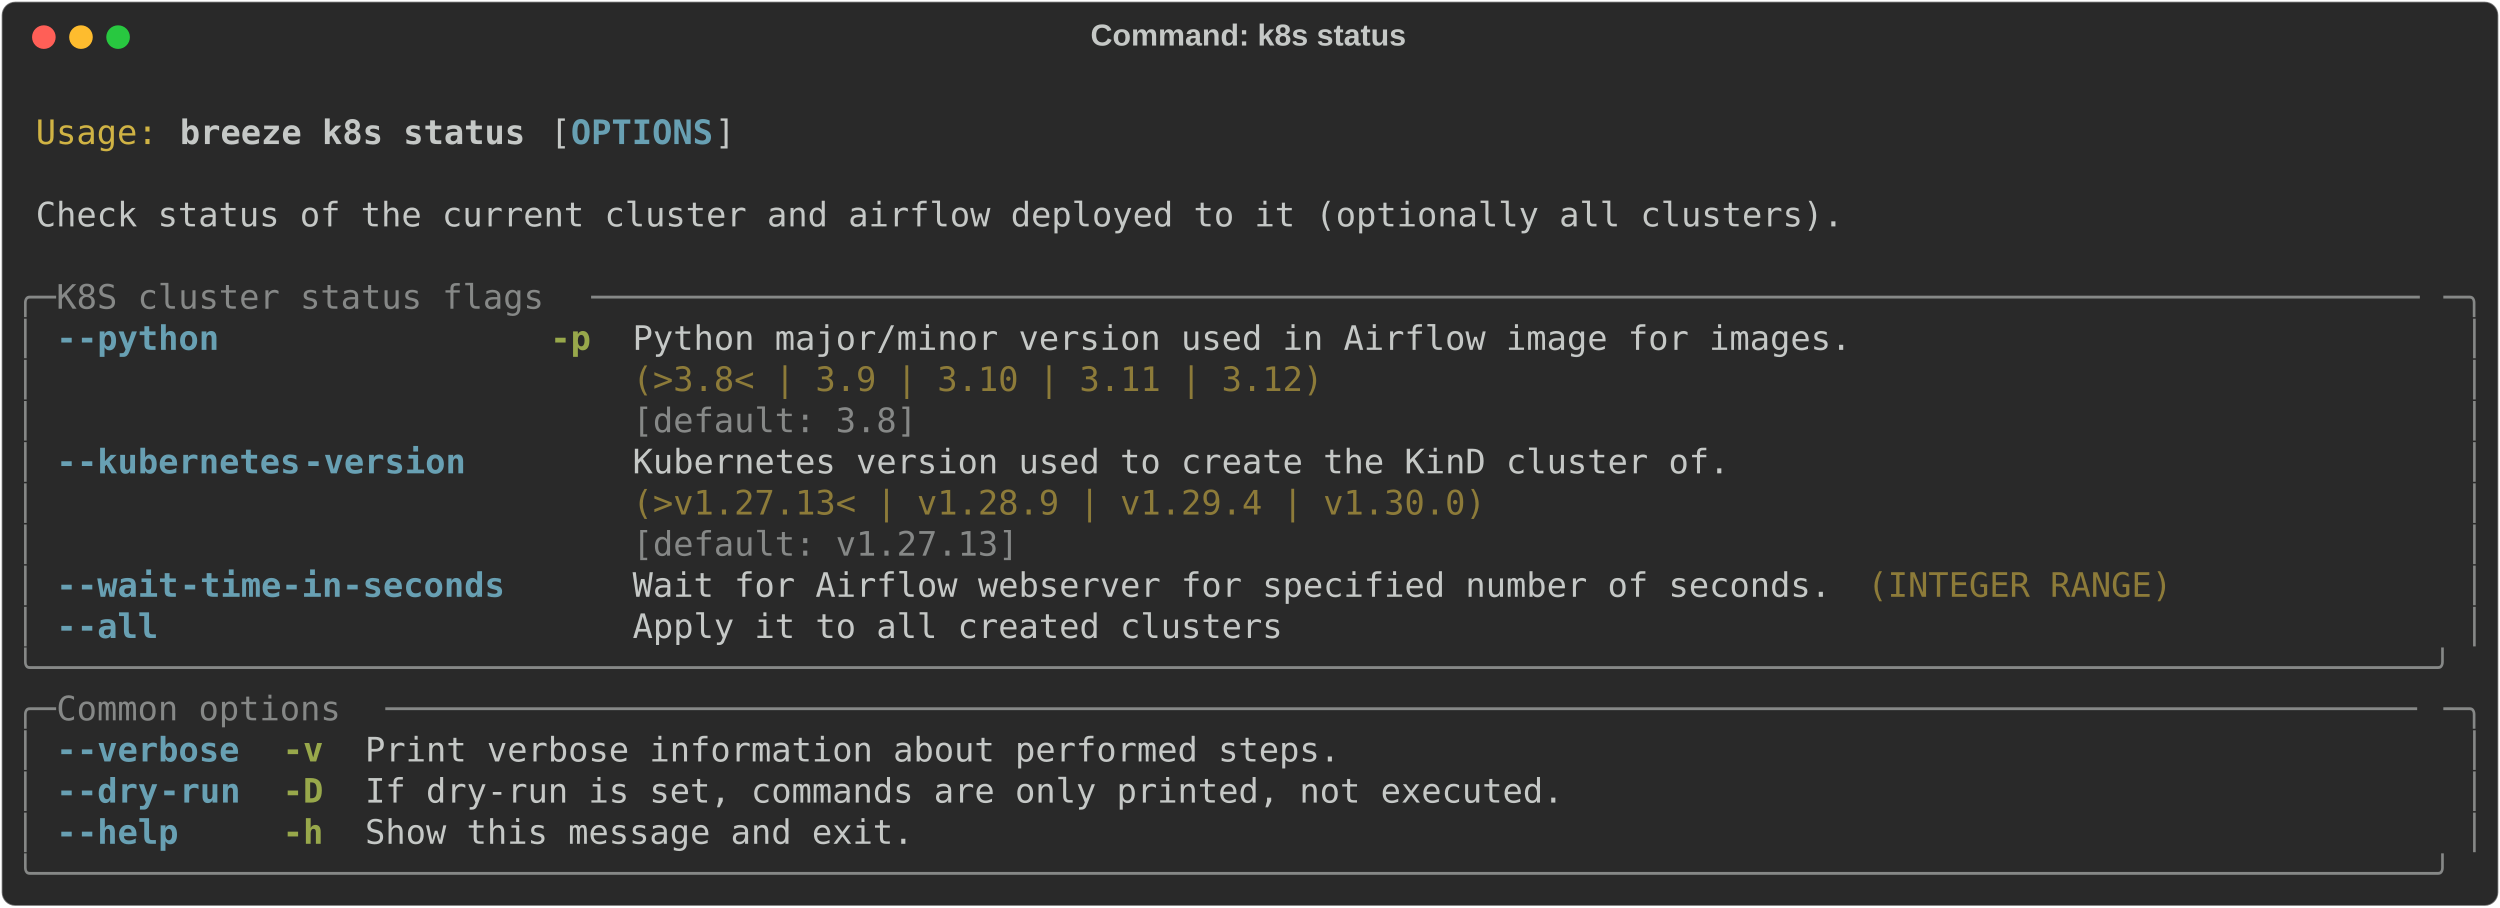
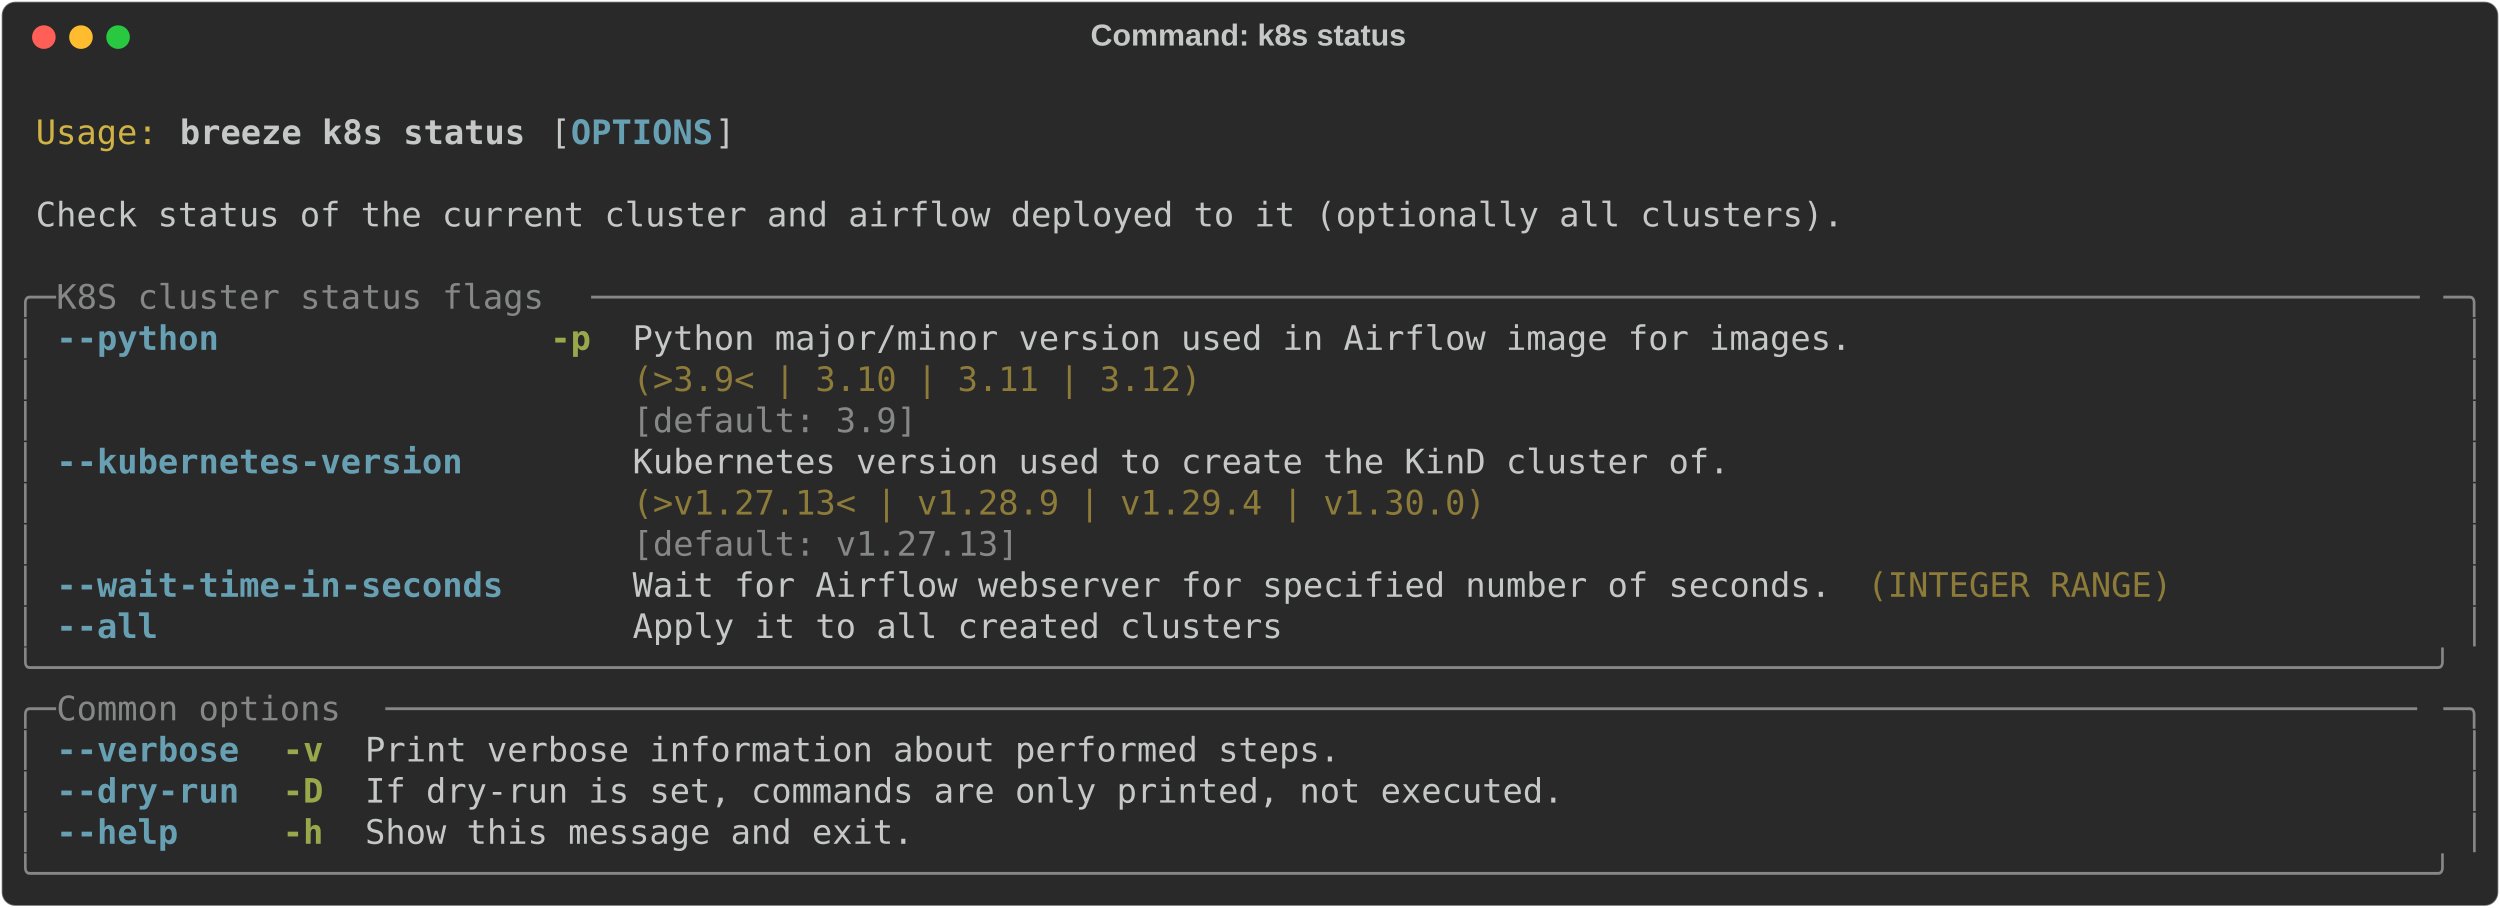
<svg xmlns="http://www.w3.org/2000/svg" class="rich-terminal" viewBox="0 0 1482 538.0">
  <style>

    @font-face {
        font-family: "Fira Code";
        src: local("FiraCode-Regular"),
                url("https://cdnjs.cloudflare.com/ajax/libs/firacode/6.2.0/woff2/FiraCode-Regular.woff2") format("woff2"),
                url("https://cdnjs.cloudflare.com/ajax/libs/firacode/6.2.0/woff/FiraCode-Regular.woff") format("woff");
        font-style: normal;
        font-weight: 400;
    }
    @font-face {
        font-family: "Fira Code";
        src: local("FiraCode-Bold"),
                url("https://cdnjs.cloudflare.com/ajax/libs/firacode/6.2.0/woff2/FiraCode-Bold.woff2") format("woff2"),
                url("https://cdnjs.cloudflare.com/ajax/libs/firacode/6.2.0/woff/FiraCode-Bold.woff") format("woff");
        font-style: bold;
        font-weight: 700;
    }

    .breeze-k8s-status-matrix {
        font-family: Fira Code, monospace;
        font-size: 20px;
        line-height: 24.4px;
        font-variant-east-asian: full-width;
    }

    .breeze-k8s-status-title {
        font-size: 18px;
        font-weight: bold;
        font-family: arial;
    }

    .breeze-k8s-status-r1 { fill: #c5c8c6 }
.breeze-k8s-status-r2 { fill: #d0b344 }
.breeze-k8s-status-r3 { fill: #c5c8c6;font-weight: bold }
.breeze-k8s-status-r4 { fill: #68a0b3;font-weight: bold }
.breeze-k8s-status-r5 { fill: #868887 }
.breeze-k8s-status-r6 { fill: #98a84b;font-weight: bold }
.breeze-k8s-status-r7 { fill: #8d7b39 }
    </style>
  <defs>
    <clipPath id="breeze-k8s-status-clip-terminal">
      <rect x="0" y="0" width="1463.0" height="487.0" />
    </clipPath>
    <clipPath id="breeze-k8s-status-line-0">
      <rect x="0" y="1.5" width="1464" height="24.65" />
    </clipPath>
    <clipPath id="breeze-k8s-status-line-1">
      <rect x="0" y="25.9" width="1464" height="24.65" />
    </clipPath>
    <clipPath id="breeze-k8s-status-line-2">
      <rect x="0" y="50.3" width="1464" height="24.65" />
    </clipPath>
    <clipPath id="breeze-k8s-status-line-3">
      <rect x="0" y="74.7" width="1464" height="24.65" />
    </clipPath>
    <clipPath id="breeze-k8s-status-line-4">
      <rect x="0" y="99.1" width="1464" height="24.65" />
    </clipPath>
    <clipPath id="breeze-k8s-status-line-5">
      <rect x="0" y="123.5" width="1464" height="24.65" />
    </clipPath>
    <clipPath id="breeze-k8s-status-line-6">
      <rect x="0" y="147.9" width="1464" height="24.65" />
    </clipPath>
    <clipPath id="breeze-k8s-status-line-7">
      <rect x="0" y="172.3" width="1464" height="24.65" />
    </clipPath>
    <clipPath id="breeze-k8s-status-line-8">
      <rect x="0" y="196.7" width="1464" height="24.65" />
    </clipPath>
    <clipPath id="breeze-k8s-status-line-9">
      <rect x="0" y="221.1" width="1464" height="24.65" />
    </clipPath>
    <clipPath id="breeze-k8s-status-line-10">
      <rect x="0" y="245.5" width="1464" height="24.65" />
    </clipPath>
    <clipPath id="breeze-k8s-status-line-11">
      <rect x="0" y="269.9" width="1464" height="24.65" />
    </clipPath>
    <clipPath id="breeze-k8s-status-line-12">
      <rect x="0" y="294.3" width="1464" height="24.65" />
    </clipPath>
    <clipPath id="breeze-k8s-status-line-13">
      <rect x="0" y="318.7" width="1464" height="24.65" />
    </clipPath>
    <clipPath id="breeze-k8s-status-line-14">
      <rect x="0" y="343.1" width="1464" height="24.65" />
    </clipPath>
    <clipPath id="breeze-k8s-status-line-15">
      <rect x="0" y="367.5" width="1464" height="24.65" />
    </clipPath>
    <clipPath id="breeze-k8s-status-line-16">
      <rect x="0" y="391.9" width="1464" height="24.65" />
    </clipPath>
    <clipPath id="breeze-k8s-status-line-17">
      <rect x="0" y="416.3" width="1464" height="24.65" />
    </clipPath>
    <clipPath id="breeze-k8s-status-line-18">
      <rect x="0" y="440.7" width="1464" height="24.65" />
    </clipPath>
  </defs>
  <rect fill="#292929" stroke="rgba(255,255,255,0.35)" stroke-width="1" x="1" y="1" width="1480" height="536" rx="8" />
  <text class="breeze-k8s-status-title" fill="#c5c8c6" text-anchor="middle" x="740" y="27">Command: k8s status</text>
  <g transform="translate(26,22)">
    <circle cx="0" cy="0" r="7" fill="#ff5f57" />
    <circle cx="22" cy="0" r="7" fill="#febc2e" />
    <circle cx="44" cy="0" r="7" fill="#28c840" />
  </g>
  <g transform="translate(9, 41)" clip-path="url(#breeze-k8s-status-clip-terminal)">
    <g class="breeze-k8s-status-matrix">
      <text class="breeze-k8s-status-r1" x="1464" y="20" textLength="12.2" clip-path="url(#breeze-k8s-status-line-0)">
</text>
      <text class="breeze-k8s-status-r2" x="12.2" y="44.4" textLength="73.2" clip-path="url(#breeze-k8s-status-line-1)">Usage:</text>
      <text class="breeze-k8s-status-r3" x="97.6" y="44.4" textLength="207.4" clip-path="url(#breeze-k8s-status-line-1)">breeze k8s status</text>
      <text class="breeze-k8s-status-r1" x="317.2" y="44.4" textLength="12.2" clip-path="url(#breeze-k8s-status-line-1)">[</text>
      <text class="breeze-k8s-status-r4" x="329.4" y="44.4" textLength="85.4" clip-path="url(#breeze-k8s-status-line-1)">OPTIONS</text>
      <text class="breeze-k8s-status-r1" x="414.8" y="44.4" textLength="12.2" clip-path="url(#breeze-k8s-status-line-1)">]</text>
      <text class="breeze-k8s-status-r1" x="1464" y="44.4" textLength="12.2" clip-path="url(#breeze-k8s-status-line-1)">
</text>
      <text class="breeze-k8s-status-r1" x="1464" y="68.8" textLength="12.2" clip-path="url(#breeze-k8s-status-line-2)">
</text>
      <text class="breeze-k8s-status-r1" x="12.2" y="93.2" textLength="1085.8" clip-path="url(#breeze-k8s-status-line-3)">Check status of the current cluster and airflow deployed to it (optionally all clusters).</text>
      <text class="breeze-k8s-status-r1" x="1464" y="93.2" textLength="12.2" clip-path="url(#breeze-k8s-status-line-3)">
</text>
      <text class="breeze-k8s-status-r1" x="1464" y="117.6" textLength="12.2" clip-path="url(#breeze-k8s-status-line-4)">
</text>
      <text class="breeze-k8s-status-r5" x="0" y="142" textLength="24.4" clip-path="url(#breeze-k8s-status-line-5)">╭─</text>
      <text class="breeze-k8s-status-r5" x="24.4" y="142" textLength="317.2" clip-path="url(#breeze-k8s-status-line-5)"> K8S cluster status flags </text>
      <text class="breeze-k8s-status-r5" x="341.6" y="142" textLength="1098" clip-path="url(#breeze-k8s-status-line-5)">──────────────────────────────────────────────────────────────────────────────────────────</text>
      <text class="breeze-k8s-status-r5" x="1439.6" y="142" textLength="24.4" clip-path="url(#breeze-k8s-status-line-5)">─╮</text>
      <text class="breeze-k8s-status-r1" x="1464" y="142" textLength="12.2" clip-path="url(#breeze-k8s-status-line-5)">
</text>
      <text class="breeze-k8s-status-r5" x="0" y="166.4" textLength="12.2" clip-path="url(#breeze-k8s-status-line-6)">│</text>
-       <text class="breeze-k8s-status-r4" x="24.4" y="166.4" textLength="12.2" clip-path="url(#breeze-k8s-status-line-6)">-</text>
-       <text class="breeze-k8s-status-r4" x="36.6" y="166.4" textLength="85.4" clip-path="url(#breeze-k8s-status-line-6)">-python</text>
+       <text class="breeze-k8s-status-r4" x="24.4" y="166.4" textLength="97.6" clip-path="url(#breeze-k8s-status-line-6)">--python</text>
      <text class="breeze-k8s-status-r6" x="317.2" y="166.4" textLength="24.4" clip-path="url(#breeze-k8s-status-line-6)">-p</text>
      <text class="breeze-k8s-status-r1" x="366" y="166.4" textLength="732" clip-path="url(#breeze-k8s-status-line-6)">Python major/minor version used in Airflow image for images.</text>
      <text class="breeze-k8s-status-r5" x="1451.8" y="166.4" textLength="12.2" clip-path="url(#breeze-k8s-status-line-6)">│</text>
      <text class="breeze-k8s-status-r1" x="1464" y="166.4" textLength="12.2" clip-path="url(#breeze-k8s-status-line-6)">
</text>
      <text class="breeze-k8s-status-r5" x="0" y="190.8" textLength="12.2" clip-path="url(#breeze-k8s-status-line-7)">│</text>
-       <text class="breeze-k8s-status-r7" x="366" y="190.8" textLength="732" clip-path="url(#breeze-k8s-status-line-7)">(&gt;3.8&lt; | 3.9 | 3.10 | 3.11 | 3.12)                          </text>
+       <text class="breeze-k8s-status-r7" x="366" y="190.8" textLength="732" clip-path="url(#breeze-k8s-status-line-7)">(&gt;3.9&lt; | 3.10 | 3.11 | 3.12)                                </text>
      <text class="breeze-k8s-status-r5" x="1451.8" y="190.8" textLength="12.2" clip-path="url(#breeze-k8s-status-line-7)">│</text>
      <text class="breeze-k8s-status-r1" x="1464" y="190.8" textLength="12.2" clip-path="url(#breeze-k8s-status-line-7)">
</text>
      <text class="breeze-k8s-status-r5" x="0" y="215.2" textLength="12.2" clip-path="url(#breeze-k8s-status-line-8)">│</text>
-       <text class="breeze-k8s-status-r5" x="366" y="215.2" textLength="732" clip-path="url(#breeze-k8s-status-line-8)">[default: 3.8]                                              </text>
+       <text class="breeze-k8s-status-r5" x="366" y="215.2" textLength="732" clip-path="url(#breeze-k8s-status-line-8)">[default: 3.9]                                              </text>
      <text class="breeze-k8s-status-r5" x="1451.8" y="215.2" textLength="12.2" clip-path="url(#breeze-k8s-status-line-8)">│</text>
      <text class="breeze-k8s-status-r1" x="1464" y="215.2" textLength="12.2" clip-path="url(#breeze-k8s-status-line-8)">
</text>
      <text class="breeze-k8s-status-r5" x="0" y="239.6" textLength="12.2" clip-path="url(#breeze-k8s-status-line-9)">│</text>
-       <text class="breeze-k8s-status-r4" x="24.4" y="239.6" textLength="12.2" clip-path="url(#breeze-k8s-status-line-9)">-</text>
-       <text class="breeze-k8s-status-r4" x="36.6" y="239.6" textLength="134.2" clip-path="url(#breeze-k8s-status-line-9)">-kubernetes</text>
-       <text class="breeze-k8s-status-r4" x="170.8" y="239.6" textLength="97.6" clip-path="url(#breeze-k8s-status-line-9)">-version</text>
+       <text class="breeze-k8s-status-r4" x="24.4" y="239.6" textLength="244" clip-path="url(#breeze-k8s-status-line-9)">--kubernetes-version</text>
      <text class="breeze-k8s-status-r1" x="366" y="239.6" textLength="658.8" clip-path="url(#breeze-k8s-status-line-9)">Kubernetes version used to create the KinD cluster of.</text>
      <text class="breeze-k8s-status-r5" x="1451.8" y="239.6" textLength="12.2" clip-path="url(#breeze-k8s-status-line-9)">│</text>
      <text class="breeze-k8s-status-r1" x="1464" y="239.6" textLength="12.2" clip-path="url(#breeze-k8s-status-line-9)">
</text>
      <text class="breeze-k8s-status-r5" x="0" y="264" textLength="12.2" clip-path="url(#breeze-k8s-status-line-10)">│</text>
      <text class="breeze-k8s-status-r7" x="366" y="264" textLength="658.8" clip-path="url(#breeze-k8s-status-line-10)">(&gt;v1.27.13&lt; | v1.28.9 | v1.29.4 | v1.30.0)            </text>
      <text class="breeze-k8s-status-r5" x="1451.8" y="264" textLength="12.2" clip-path="url(#breeze-k8s-status-line-10)">│</text>
      <text class="breeze-k8s-status-r1" x="1464" y="264" textLength="12.2" clip-path="url(#breeze-k8s-status-line-10)">
</text>
      <text class="breeze-k8s-status-r5" x="0" y="288.4" textLength="12.2" clip-path="url(#breeze-k8s-status-line-11)">│</text>
      <text class="breeze-k8s-status-r5" x="366" y="288.4" textLength="658.8" clip-path="url(#breeze-k8s-status-line-11)">[default: v1.27.13]                                   </text>
      <text class="breeze-k8s-status-r5" x="1451.8" y="288.4" textLength="12.2" clip-path="url(#breeze-k8s-status-line-11)">│</text>
      <text class="breeze-k8s-status-r1" x="1464" y="288.4" textLength="12.2" clip-path="url(#breeze-k8s-status-line-11)">
</text>
      <text class="breeze-k8s-status-r5" x="0" y="312.8" textLength="12.2" clip-path="url(#breeze-k8s-status-line-12)">│</text>
-       <text class="breeze-k8s-status-r4" x="24.4" y="312.8" textLength="12.2" clip-path="url(#breeze-k8s-status-line-12)">-</text>
-       <text class="breeze-k8s-status-r4" x="36.6" y="312.8" textLength="61" clip-path="url(#breeze-k8s-status-line-12)">-wait</text>
-       <text class="breeze-k8s-status-r4" x="97.6" y="312.8" textLength="195.2" clip-path="url(#breeze-k8s-status-line-12)">-time-in-seconds</text>
+       <text class="breeze-k8s-status-r4" x="24.4" y="312.8" textLength="268.4" clip-path="url(#breeze-k8s-status-line-12)">--wait-time-in-seconds</text>
      <text class="breeze-k8s-status-r1" x="366" y="312.8" textLength="719.8" clip-path="url(#breeze-k8s-status-line-12)">Wait for Airflow webserver for specified number of seconds.</text>
      <text class="breeze-k8s-status-r7" x="1098" y="312.8" textLength="183" clip-path="url(#breeze-k8s-status-line-12)">(INTEGER RANGE)</text>
      <text class="breeze-k8s-status-r5" x="1451.8" y="312.8" textLength="12.2" clip-path="url(#breeze-k8s-status-line-12)">│</text>
      <text class="breeze-k8s-status-r1" x="1464" y="312.8" textLength="12.2" clip-path="url(#breeze-k8s-status-line-12)">
</text>
      <text class="breeze-k8s-status-r5" x="0" y="337.2" textLength="12.2" clip-path="url(#breeze-k8s-status-line-13)">│</text>
-       <text class="breeze-k8s-status-r4" x="24.4" y="337.2" textLength="12.2" clip-path="url(#breeze-k8s-status-line-13)">-</text>
-       <text class="breeze-k8s-status-r4" x="36.6" y="337.2" textLength="48.8" clip-path="url(#breeze-k8s-status-line-13)">-all</text>
+       <text class="breeze-k8s-status-r4" x="24.4" y="337.2" textLength="61" clip-path="url(#breeze-k8s-status-line-13)">--all</text>
      <text class="breeze-k8s-status-r1" x="366" y="337.2" textLength="390.4" clip-path="url(#breeze-k8s-status-line-13)">Apply it to all created clusters</text>
      <text class="breeze-k8s-status-r5" x="1451.8" y="337.2" textLength="12.2" clip-path="url(#breeze-k8s-status-line-13)">│</text>
      <text class="breeze-k8s-status-r1" x="1464" y="337.2" textLength="12.2" clip-path="url(#breeze-k8s-status-line-13)">
</text>
      <text class="breeze-k8s-status-r5" x="0" y="361.6" textLength="1464" clip-path="url(#breeze-k8s-status-line-14)">╰──────────────────────────────────────────────────────────────────────────────────────────────────────────────────────╯</text>
      <text class="breeze-k8s-status-r1" x="1464" y="361.6" textLength="12.2" clip-path="url(#breeze-k8s-status-line-14)">
</text>
      <text class="breeze-k8s-status-r5" x="0" y="386" textLength="24.4" clip-path="url(#breeze-k8s-status-line-15)">╭─</text>
      <text class="breeze-k8s-status-r5" x="24.4" y="386" textLength="195.2" clip-path="url(#breeze-k8s-status-line-15)"> Common options </text>
      <text class="breeze-k8s-status-r5" x="219.6" y="386" textLength="1220" clip-path="url(#breeze-k8s-status-line-15)">────────────────────────────────────────────────────────────────────────────────────────────────────</text>
      <text class="breeze-k8s-status-r5" x="1439.6" y="386" textLength="24.4" clip-path="url(#breeze-k8s-status-line-15)">─╮</text>
      <text class="breeze-k8s-status-r1" x="1464" y="386" textLength="12.2" clip-path="url(#breeze-k8s-status-line-15)">
</text>
      <text class="breeze-k8s-status-r5" x="0" y="410.4" textLength="12.2" clip-path="url(#breeze-k8s-status-line-16)">│</text>
-       <text class="breeze-k8s-status-r4" x="24.4" y="410.4" textLength="12.2" clip-path="url(#breeze-k8s-status-line-16)">-</text>
-       <text class="breeze-k8s-status-r4" x="36.6" y="410.4" textLength="97.6" clip-path="url(#breeze-k8s-status-line-16)">-verbose</text>
+       <text class="breeze-k8s-status-r4" x="24.4" y="410.4" textLength="109.8" clip-path="url(#breeze-k8s-status-line-16)">--verbose</text>
      <text class="breeze-k8s-status-r6" x="158.6" y="410.4" textLength="24.4" clip-path="url(#breeze-k8s-status-line-16)">-v</text>
      <text class="breeze-k8s-status-r1" x="207.4" y="410.4" textLength="585.6" clip-path="url(#breeze-k8s-status-line-16)">Print verbose information about performed steps.</text>
      <text class="breeze-k8s-status-r5" x="1451.8" y="410.4" textLength="12.2" clip-path="url(#breeze-k8s-status-line-16)">│</text>
      <text class="breeze-k8s-status-r1" x="1464" y="410.4" textLength="12.2" clip-path="url(#breeze-k8s-status-line-16)">
</text>
      <text class="breeze-k8s-status-r5" x="0" y="434.8" textLength="12.2" clip-path="url(#breeze-k8s-status-line-17)">│</text>
-       <text class="breeze-k8s-status-r4" x="24.4" y="434.8" textLength="12.2" clip-path="url(#breeze-k8s-status-line-17)">-</text>
-       <text class="breeze-k8s-status-r4" x="36.6" y="434.8" textLength="48.8" clip-path="url(#breeze-k8s-status-line-17)">-dry</text>
-       <text class="breeze-k8s-status-r4" x="85.4" y="434.8" textLength="48.8" clip-path="url(#breeze-k8s-status-line-17)">-run</text>
+       <text class="breeze-k8s-status-r4" x="24.4" y="434.8" textLength="109.8" clip-path="url(#breeze-k8s-status-line-17)">--dry-run</text>
      <text class="breeze-k8s-status-r6" x="158.6" y="434.8" textLength="24.4" clip-path="url(#breeze-k8s-status-line-17)">-D</text>
      <text class="breeze-k8s-status-r1" x="207.4" y="434.8" textLength="719.8" clip-path="url(#breeze-k8s-status-line-17)">If dry-run is set, commands are only printed, not executed.</text>
      <text class="breeze-k8s-status-r5" x="1451.8" y="434.8" textLength="12.2" clip-path="url(#breeze-k8s-status-line-17)">│</text>
      <text class="breeze-k8s-status-r1" x="1464" y="434.8" textLength="12.2" clip-path="url(#breeze-k8s-status-line-17)">
</text>
      <text class="breeze-k8s-status-r5" x="0" y="459.2" textLength="12.2" clip-path="url(#breeze-k8s-status-line-18)">│</text>
-       <text class="breeze-k8s-status-r4" x="24.4" y="459.2" textLength="12.2" clip-path="url(#breeze-k8s-status-line-18)">-</text>
-       <text class="breeze-k8s-status-r4" x="36.6" y="459.2" textLength="61" clip-path="url(#breeze-k8s-status-line-18)">-help</text>
+       <text class="breeze-k8s-status-r4" x="24.4" y="459.2" textLength="73.2" clip-path="url(#breeze-k8s-status-line-18)">--help</text>
      <text class="breeze-k8s-status-r6" x="158.6" y="459.2" textLength="24.4" clip-path="url(#breeze-k8s-status-line-18)">-h</text>
      <text class="breeze-k8s-status-r1" x="207.4" y="459.2" textLength="329.4" clip-path="url(#breeze-k8s-status-line-18)">Show this message and exit.</text>
      <text class="breeze-k8s-status-r5" x="1451.8" y="459.2" textLength="12.2" clip-path="url(#breeze-k8s-status-line-18)">│</text>
      <text class="breeze-k8s-status-r1" x="1464" y="459.2" textLength="12.2" clip-path="url(#breeze-k8s-status-line-18)">
</text>
      <text class="breeze-k8s-status-r5" x="0" y="483.6" textLength="1464" clip-path="url(#breeze-k8s-status-line-19)">╰──────────────────────────────────────────────────────────────────────────────────────────────────────────────────────╯</text>
      <text class="breeze-k8s-status-r1" x="1464" y="483.6" textLength="12.2" clip-path="url(#breeze-k8s-status-line-19)">
</text>
    </g>
  </g>
</svg>
